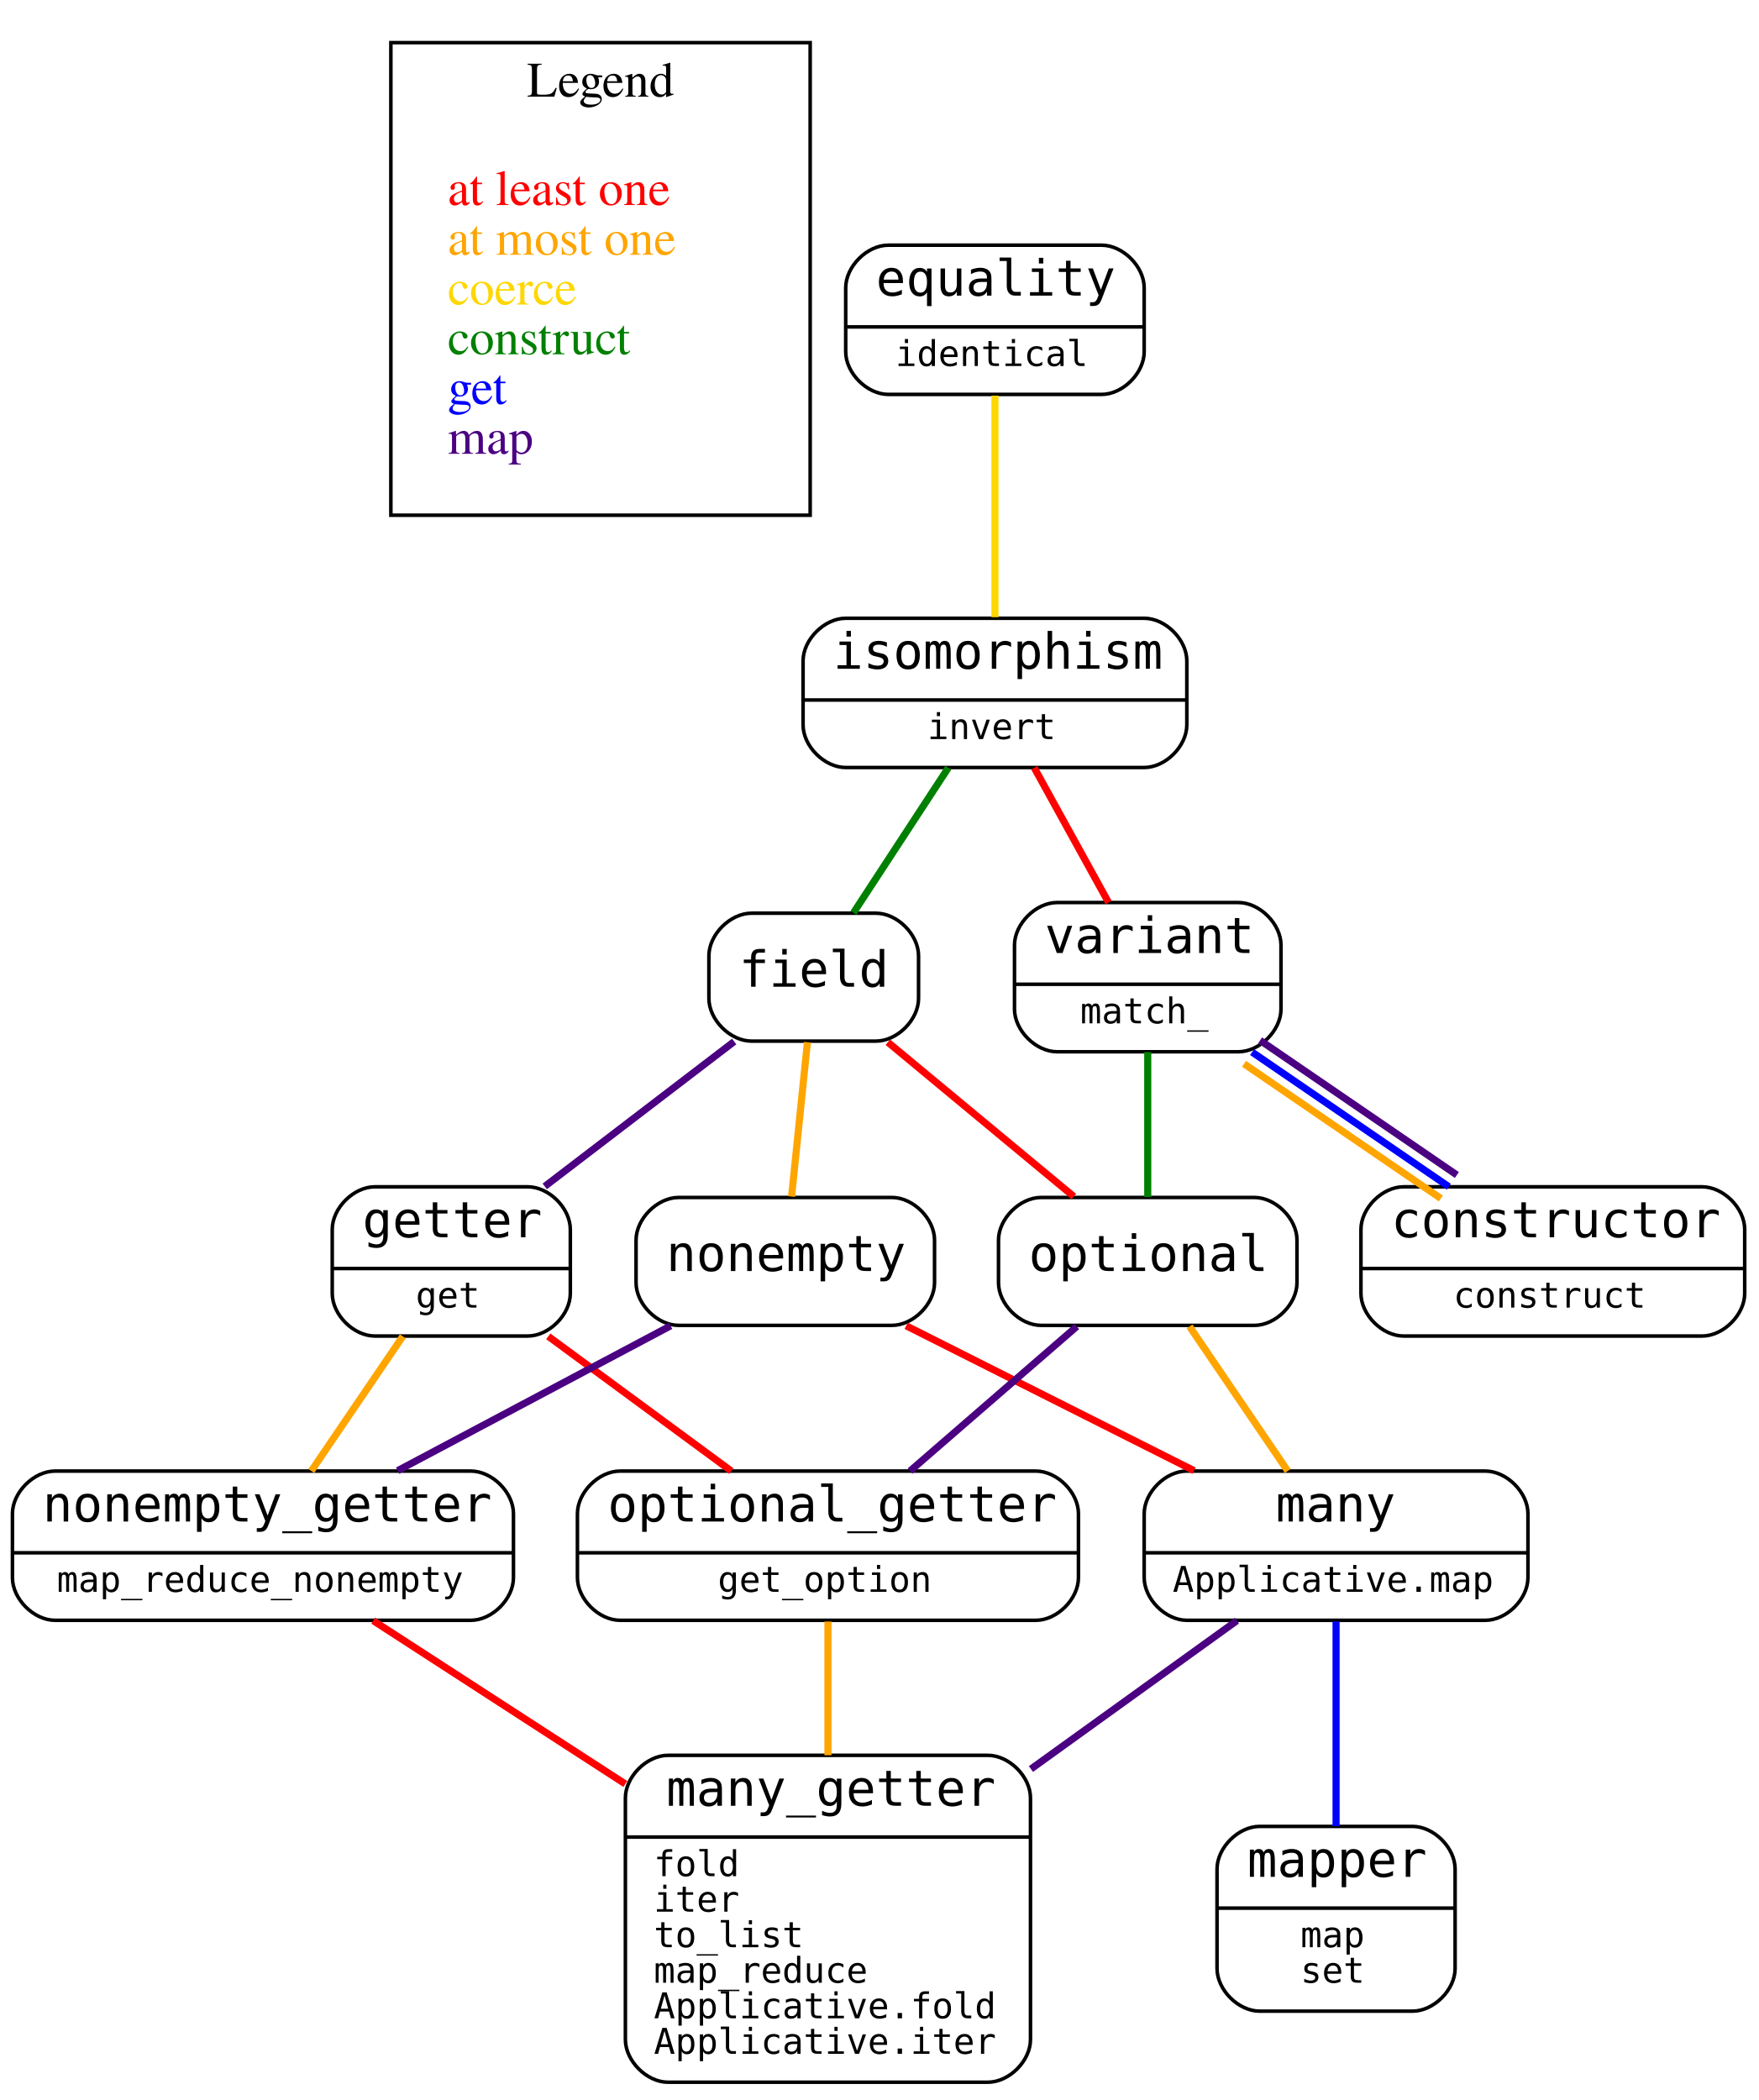
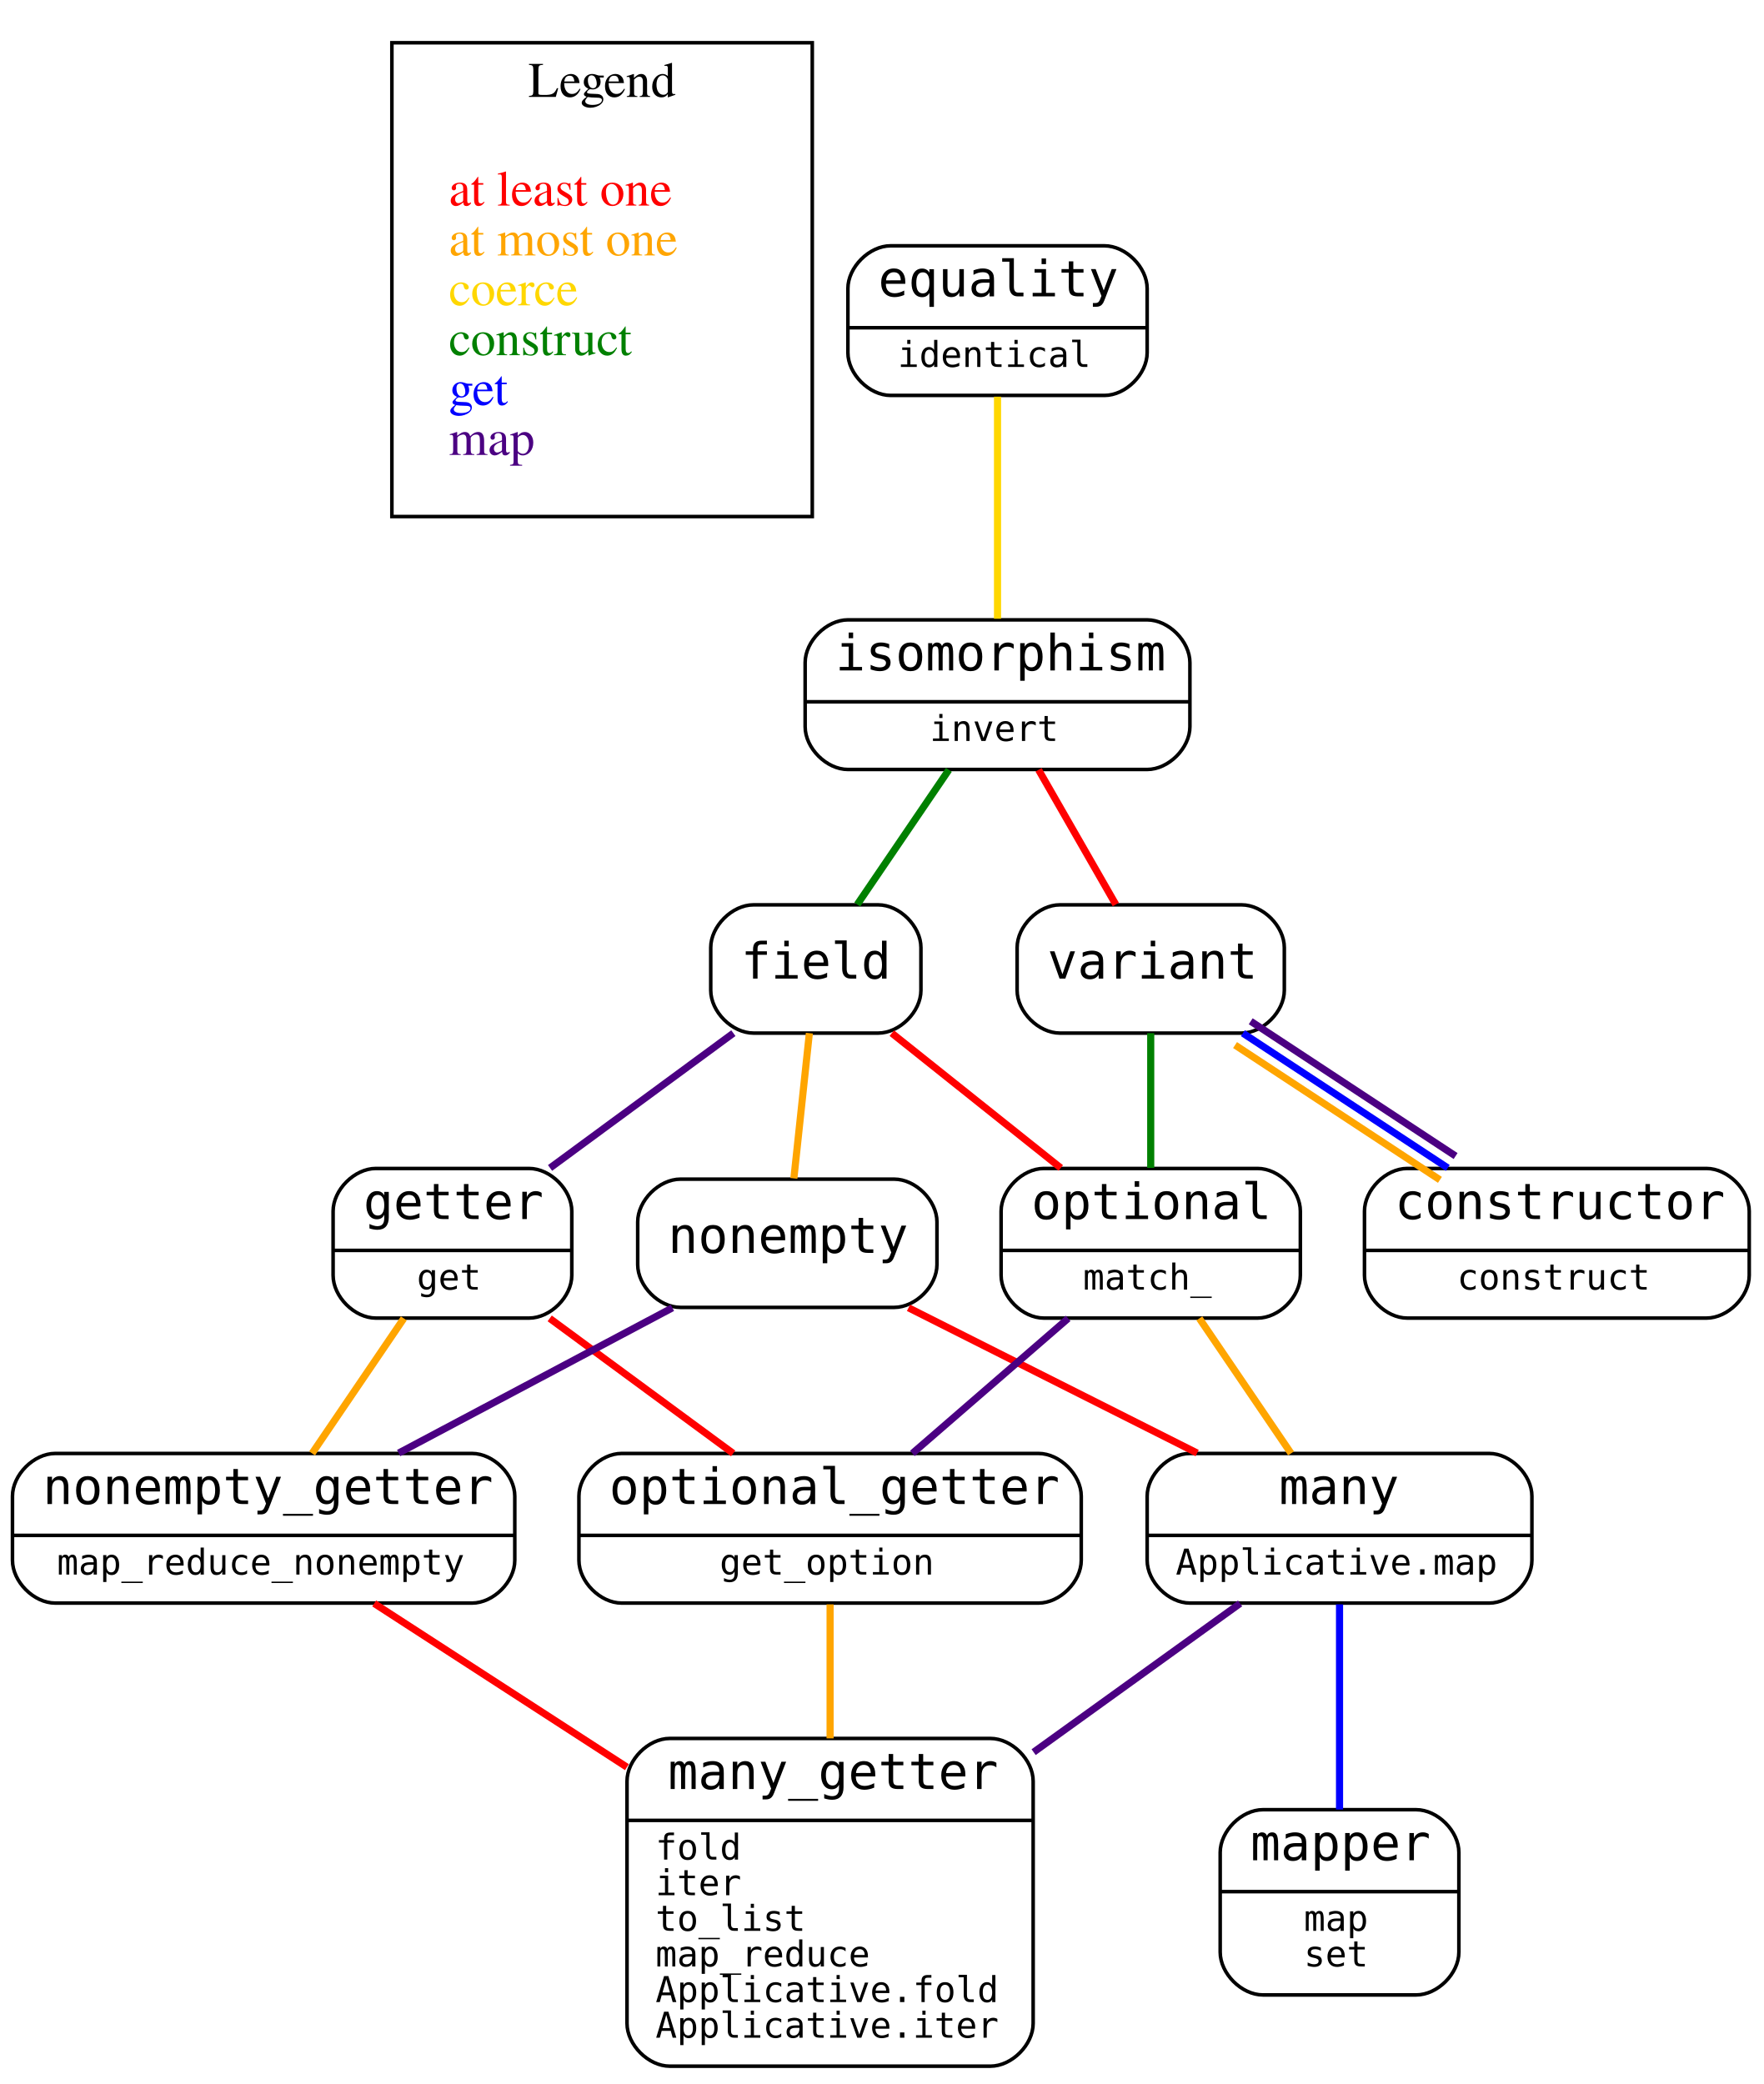
- <svg xmlns="http://www.w3.org/2000/svg" width="495pt" height="591pt" viewBox="0.00 0.00 495.00 591.00">
-   <g id="graph0" class="graph" transform="scale(1 1) rotate(0) translate(4 587)">
-     <polygon fill="white" stroke="white" points="-4,5 -4,-587 492,-587 492,5 -4,5" />
+ <svg xmlns="http://www.w3.org/2000/svg" width="495pt" height="585pt" viewBox="0.00 0.00 495.00 585.00">
+   <g id="graph0" class="graph" transform="scale(1 1) rotate(0) translate(4 581)">
+     <polygon fill="white" stroke="white" points="-4,5 -4,-581 492,-581 492,5 -4,5" />
    <g id="clust1" class="cluster">
-       <polygon fill="none" stroke="black" points="106,-442 106,-575 224,-575 224,-442 106,-442" />
-       <text text-anchor="middle" x="165" y="-559.8" font-family="Times,serif" font-size="14.00">Legend</text>
+       <polygon fill="none" stroke="black" points="106,-436 106,-569 224,-569 224,-436 106,-436" />
+       <text text-anchor="middle" x="165" y="-553.8" font-family="Times,serif" font-size="14.00">Legend</text>
    </g>
    <g id="node1" class="node">
-       <text text-anchor="start" x="122" y="-529.3" font-family="Times,serif" font-size="14.00" fill="red">at least one</text>
-       <text text-anchor="start" x="122" y="-515.3" font-family="Times,serif" font-size="14.00" fill="orange">at most one</text>
-       <text text-anchor="start" x="122" y="-501.3" font-family="Times,serif" font-size="14.00" fill="gold">coerce</text>
-       <text text-anchor="start" x="122" y="-487.3" font-family="Times,serif" font-size="14.00" fill="green">construct</text>
-       <text text-anchor="start" x="122" y="-473.3" font-family="Times,serif" font-size="14.00" fill="blue">get</text>
-       <text text-anchor="start" x="122" y="-459.3" font-family="Times,serif" font-size="14.00" fill="indigo">map</text>
+       <text text-anchor="start" x="122" y="-523.3" font-family="Times,serif" font-size="14.00" fill="red">at least one</text>
+       <text text-anchor="start" x="122" y="-509.3" font-family="Times,serif" font-size="14.00" fill="orange">at most one</text>
+       <text text-anchor="start" x="122" y="-495.3" font-family="Times,serif" font-size="14.00" fill="gold">coerce</text>
+       <text text-anchor="start" x="122" y="-481.3" font-family="Times,serif" font-size="14.00" fill="green">construct</text>
+       <text text-anchor="start" x="122" y="-467.3" font-family="Times,serif" font-size="14.00" fill="blue">get</text>
+       <text text-anchor="start" x="122" y="-453.3" font-family="Times,serif" font-size="14.00" fill="indigo">map</text>
    </g>
    <g id="node2" class="node">
      <path fill="none" stroke="black" d="M391,-211C391,-211 475,-211 475,-211 481,-211 487,-217 487,-223 487,-223 487,-241 487,-241 487,-247 481,-253 475,-253 475,-253 391,-253 391,-253 385,-253 379,-247 379,-241 379,-241 379,-223 379,-223 379,-217 385,-211 391,-211" />
      <text text-anchor="start" x="387.5" y="-238.8" font-family="Monospace" font-size="14.00">constructor</text>
      <polyline fill="none" stroke="black" points="379,-230 487,-230 " />
      <text text-anchor="start" x="405" y="-219" font-family="Monospace" font-size="10.00">construct</text>
    </g>
    <g id="node3" class="node">
-       <path fill="none" stroke="black" d="M246,-476C246,-476 306,-476 306,-476 312,-476 318,-482 318,-488 318,-488 318,-506 318,-506 318,-512 312,-518 306,-518 306,-518 246,-518 246,-518 240,-518 234,-512 234,-506 234,-506 234,-488 234,-488 234,-482 240,-476 246,-476" />
-       <text text-anchor="start" x="242.5" y="-503.8" font-family="Monospace" font-size="14.00">equality</text>
-       <polyline fill="none" stroke="black" points="234,-495 318,-495 " />
-       <text text-anchor="start" x="248" y="-484" font-family="Monospace" font-size="10.00">identical</text>
+       <path fill="none" stroke="black" d="M246,-470C246,-470 306,-470 306,-470 312,-470 318,-476 318,-482 318,-482 318,-500 318,-500 318,-506 312,-512 306,-512 306,-512 246,-512 246,-512 240,-512 234,-506 234,-500 234,-500 234,-482 234,-482 234,-476 240,-470 246,-470" />
+       <text text-anchor="start" x="242.5" y="-497.8" font-family="Monospace" font-size="14.00">equality</text>
+       <polyline fill="none" stroke="black" points="234,-489 318,-489 " />
+       <text text-anchor="start" x="248" y="-478" font-family="Monospace" font-size="10.00">identical</text>
    </g>
    <g id="node4" class="node">
-       <path fill="none" stroke="black" d="M234,-371C234,-371 318,-371 318,-371 324,-371 330,-377 330,-383 330,-383 330,-401 330,-401 330,-407 324,-413 318,-413 318,-413 234,-413 234,-413 228,-413 222,-407 222,-401 222,-401 222,-383 222,-383 222,-377 228,-371 234,-371" />
-       <text text-anchor="start" x="230.5" y="-398.8" font-family="Monospace" font-size="14.00">isomorphism</text>
-       <polyline fill="none" stroke="black" points="222,-390 330,-390 " />
-       <text text-anchor="start" x="257" y="-379" font-family="Monospace" font-size="10.00">invert</text>
+       <path fill="none" stroke="black" d="M234,-365C234,-365 318,-365 318,-365 324,-365 330,-371 330,-377 330,-377 330,-395 330,-395 330,-401 324,-407 318,-407 318,-407 234,-407 234,-407 228,-407 222,-401 222,-395 222,-395 222,-377 222,-377 222,-371 228,-365 234,-365" />
+       <text text-anchor="start" x="230.5" y="-392.8" font-family="Monospace" font-size="14.00">isomorphism</text>
+       <polyline fill="none" stroke="black" points="222,-384 330,-384 " />
+       <text text-anchor="start" x="257" y="-373" font-family="Monospace" font-size="10.00">invert</text>
    </g>
    <g id="edge1" class="edge">
-       <path fill="none" stroke="gold" stroke-width="2" d="M276,-475.651C276,-457.593 276,-431.352 276,-413.307" />
+       <path fill="none" stroke="gold" stroke-width="2" d="M276,-469.651C276,-451.593 276,-425.352 276,-407.307" />
    </g>
    <g id="node5" class="node">
-       <path fill="none" stroke="black" d="M207.5,-294C207.5,-294 242.5,-294 242.5,-294 248.5,-294 254.5,-300 254.5,-306 254.5,-306 254.5,-318 254.5,-318 254.5,-324 248.5,-330 242.5,-330 242.5,-330 207.5,-330 207.5,-330 201.5,-330 195.5,-324 195.5,-318 195.5,-318 195.5,-306 195.5,-306 195.5,-300 201.5,-294 207.5,-294" />
-       <text text-anchor="start" x="204" y="-309.3" font-family="Monospace" font-size="14.00">field</text>
+       <path fill="none" stroke="black" d="M207.5,-291C207.5,-291 242.5,-291 242.5,-291 248.5,-291 254.5,-297 254.5,-303 254.5,-303 254.5,-315 254.5,-315 254.5,-321 248.5,-327 242.5,-327 242.5,-327 207.5,-327 207.5,-327 201.5,-327 195.5,-321 195.5,-315 195.5,-315 195.5,-303 195.5,-303 195.5,-297 201.5,-291 207.5,-291" />
+       <text text-anchor="start" x="204" y="-306.3" font-family="Monospace" font-size="14.00">field</text>
    </g>
    <g id="edge7" class="edge">
-       <path fill="none" stroke="green" stroke-width="2" d="M262.866,-370.913C254.602,-358.274 244.052,-342.139 236.188,-330.111" />
+       <path fill="none" stroke="green" stroke-width="2" d="M262.333,-364.901C254.307,-353.099 244.273,-338.342 236.629,-327.101" />
    </g>
    <g id="node11" class="node">
-       <path fill="none" stroke="black" d="M293.5,-291C293.5,-291 344.5,-291 344.5,-291 350.5,-291 356.5,-297 356.5,-303 356.5,-303 356.5,-321 356.5,-321 356.5,-327 350.5,-333 344.5,-333 344.5,-333 293.5,-333 293.5,-333 287.5,-333 281.5,-327 281.5,-321 281.5,-321 281.5,-303 281.5,-303 281.5,-297 287.5,-291 293.5,-291" />
-       <text text-anchor="start" x="290" y="-318.8" font-family="Monospace" font-size="14.00">variant</text>
-       <polyline fill="none" stroke="black" points="281.5,-310 356.5,-310 " />
-       <text text-anchor="start" x="300" y="-299" font-family="Monospace" font-size="10.00">match_</text>
+       <path fill="none" stroke="black" d="M293.5,-291C293.5,-291 344.5,-291 344.5,-291 350.5,-291 356.5,-297 356.5,-303 356.5,-303 356.5,-315 356.5,-315 356.5,-321 350.5,-327 344.5,-327 344.5,-327 293.5,-327 293.5,-327 287.5,-327 281.5,-321 281.5,-315 281.5,-315 281.5,-303 281.5,-303 281.5,-297 287.5,-291 293.5,-291" />
+       <text text-anchor="start" x="290" y="-306.3" font-family="Monospace" font-size="14.00">variant</text>
    </g>
    <g id="edge8" class="edge">
-       <path fill="none" stroke="red" stroke-width="2" d="M287.074,-370.913C293.494,-359.267 301.55,-344.653 307.964,-333.019" />
+       <path fill="none" stroke="red" stroke-width="2" d="M287.523,-364.901C294.29,-353.099 302.75,-338.342 309.196,-327.101" />
    </g>
    <g id="node6" class="node">
      <path fill="none" stroke="black" d="M101.5,-211C101.5,-211 144.5,-211 144.5,-211 150.5,-211 156.5,-217 156.5,-223 156.5,-223 156.5,-241 156.5,-241 156.5,-247 150.5,-253 144.5,-253 144.5,-253 101.5,-253 101.5,-253 95.5,-253 89.5,-247 89.5,-241 89.5,-241 89.5,-223 89.5,-223 89.5,-217 95.5,-211 101.5,-211" />
      <text text-anchor="start" x="98" y="-238.8" font-family="Monospace" font-size="14.00">getter</text>
      <polyline fill="none" stroke="black" points="89.5,-230 156.5,-230 " />
      <text text-anchor="start" x="113" y="-219" font-family="Monospace" font-size="10.00">get</text>
    </g>
    <g id="edge2" class="edge">
-       <path fill="none" stroke="indigo" stroke-width="2" d="M202.616,-293.883C186.899,-281.864 165.822,-265.746 149.303,-253.114" />
+       <path fill="none" stroke="indigo" stroke-width="2" d="M201.855,-290.981C186.572,-279.744 166.477,-264.968 150.397,-253.145" />
    </g>
    <g id="node7" class="node">
      <path fill="none" stroke="black" d="M187,-214C187,-214 247,-214 247,-214 253,-214 259,-220 259,-226 259,-226 259,-238 259,-238 259,-244 253,-250 247,-250 247,-250 187,-250 187,-250 181,-250 175,-244 175,-238 175,-238 175,-226 175,-226 175,-220 181,-214 187,-214" />
      <text text-anchor="start" x="183.5" y="-229.3" font-family="Monospace" font-size="14.00">nonempty</text>
    </g>
    <g id="edge3" class="edge">
-       <path fill="none" stroke="orange" stroke-width="2" d="M223.225,-293.689C221.899,-280.763 220.095,-263.177 218.77,-250.262" />
+       <path fill="none" stroke="orange" stroke-width="2" d="M223.185,-290.981C221.885,-278.794 220.14,-262.442 218.836,-250.211" />
    </g>
    <g id="node8" class="node">
-       <path fill="none" stroke="black" d="M289,-214C289,-214 349,-214 349,-214 355,-214 361,-220 361,-226 361,-226 361,-238 361,-238 361,-244 355,-250 349,-250 349,-250 289,-250 289,-250 283,-250 277,-244 277,-238 277,-238 277,-226 277,-226 277,-220 283,-214 289,-214" />
-       <text text-anchor="start" x="285.5" y="-229.3" font-family="Monospace" font-size="14.00">optional</text>
+       <path fill="none" stroke="black" d="M289,-211C289,-211 349,-211 349,-211 355,-211 361,-217 361,-223 361,-223 361,-241 361,-241 361,-247 355,-253 349,-253 349,-253 289,-253 289,-253 283,-253 277,-247 277,-241 277,-241 277,-223 277,-223 277,-217 283,-211 289,-211" />
+       <text text-anchor="start" x="285.5" y="-238.8" font-family="Monospace" font-size="14.00">optional</text>
+       <polyline fill="none" stroke="black" points="277,-230 361,-230 " />
+       <text text-anchor="start" x="300" y="-219" font-family="Monospace" font-size="10.00">match_</text>
    </g>
    <g id="edge4" class="edge">
-       <path fill="none" stroke="red" stroke-width="2" d="M245.862,-293.689C261.439,-280.763 282.633,-263.177 298.197,-250.262" />
+       <path fill="none" stroke="red" stroke-width="2" d="M246.33,-290.981C260.414,-279.744 278.933,-264.968 293.752,-253.145" />
    </g>
    <g id="node9" class="node">
      <path fill="none" stroke="black" d="M11.5,-131C11.5,-131 128.5,-131 128.5,-131 134.5,-131 140.5,-137 140.5,-143 140.5,-143 140.5,-161 140.5,-161 140.5,-167 134.5,-173 128.5,-173 128.5,-173 11.5,-173 11.5,-173 5.5,-173 -0.5,-167 -0.5,-161 -0.5,-161 -0.5,-143 -0.5,-143 -0.5,-137 5.5,-131 11.5,-131" />
      <text text-anchor="start" x="8" y="-158.8" font-family="Monospace" font-size="14.00">nonempty_getter</text>
      <polyline fill="none" stroke="black" points="-0.5,-150 140.5,-150 " />
      <text text-anchor="start" x="12" y="-139" font-family="Monospace" font-size="10.00">map_reduce_nonempty</text>
    </g>
    <g id="edge5" class="edge">
      <path fill="none" stroke="orange" stroke-width="2" d="M109.351,-210.913C101.438,-199.267 91.508,-184.653 83.603,-173.019" />
    </g>
    <g id="node10" class="node">
      <path fill="none" stroke="black" d="M170.5,-131C170.5,-131 287.5,-131 287.5,-131 293.5,-131 299.5,-137 299.5,-143 299.5,-143 299.5,-161 299.5,-161 299.5,-167 293.5,-173 287.5,-173 287.5,-173 170.5,-173 170.5,-173 164.5,-173 158.5,-167 158.5,-161 158.5,-161 158.5,-143 158.5,-143 158.5,-137 164.5,-131 170.5,-131" />
      <text text-anchor="start" x="167" y="-158.8" font-family="Monospace" font-size="14.00">optional_getter</text>
      <polyline fill="none" stroke="black" points="158.5,-150 299.5,-150 " />
      <text text-anchor="start" x="198" y="-139" font-family="Monospace" font-size="10.00">get_option</text>
    </g>
    <g id="edge6" class="edge">
      <path fill="none" stroke="red" stroke-width="2" d="M150.298,-210.913C166.124,-199.267 185.984,-184.653 201.795,-173.019" />
    </g>
    <g id="node12" class="node">
      <path fill="none" stroke="black" d="M330,-131C330,-131 414,-131 414,-131 420,-131 426,-137 426,-143 426,-143 426,-161 426,-161 426,-167 420,-173 414,-173 414,-173 330,-173 330,-173 324,-173 318,-167 318,-161 318,-161 318,-143 318,-143 318,-137 324,-131 330,-131" />
      <text text-anchor="start" x="355" y="-158.8" font-family="Monospace" font-size="14.00">many</text>
      <polyline fill="none" stroke="black" points="318,-150 426,-150 " />
      <text text-anchor="start" x="326" y="-139" font-family="Monospace" font-size="10.00">Applicative.map</text>
    </g>
    <g id="edge11" class="edge">
      <path fill="none" stroke="red" stroke-width="2" d="M251.015,-213.883C274.898,-201.864 306.927,-185.746 332.03,-173.114" />
    </g>
    <g id="edge12" class="edge">
      <path fill="none" stroke="indigo" stroke-width="2" d="M184.74,-213.883C162.09,-201.864 131.715,-185.746 107.907,-173.114" />
    </g>
    <g id="edge14" class="edge">
-       <path fill="none" stroke="orange" stroke-width="2" d="M330.762,-213.689C338.935,-201.661 349.851,-185.597 358.399,-173.017" />
+       <path fill="none" stroke="orange" stroke-width="2" d="M332.649,-210.913C340.562,-199.267 350.492,-184.653 358.397,-173.019" />
    </g>
    <g id="edge15" class="edge">
-       <path fill="none" stroke="indigo" stroke-width="2" d="M299.026,-213.689C285.147,-201.661 266.612,-185.597 252.097,-173.017" />
+       <path fill="none" stroke="indigo" stroke-width="2" d="M295.823,-210.913C282.385,-199.267 265.523,-184.653 252.099,-173.019" />
    </g>
    <g id="node13" class="node">
      <path fill="none" stroke="black" d="M184,-1C184,-1 274,-1 274,-1 280,-1 286,-7 286,-13 286,-13 286,-81 286,-81 286,-87 280,-93 274,-93 274,-93 184,-93 184,-93 178,-93 172,-87 172,-81 172,-81 172,-13 172,-13 172,-7 178,-1 184,-1" />
      <text text-anchor="start" x="183.5" y="-78.8" font-family="Monospace" font-size="14.00">many_getter</text>
      <polyline fill="none" stroke="black" points="172,-70 286,-70 " />
      <text text-anchor="start" x="180" y="-59" font-family="Monospace" font-size="10.00">fold</text>
      <text text-anchor="start" x="180" y="-49" font-family="Monospace" font-size="10.00">iter</text>
      <text text-anchor="start" x="180" y="-39" font-family="Monospace" font-size="10.00">to_list</text>
      <text text-anchor="start" x="180" y="-29" font-family="Monospace" font-size="10.00">map_reduce</text>
      <text text-anchor="start" x="180" y="-19" font-family="Monospace" font-size="10.00">Applicative.fold</text>
      <text text-anchor="start" x="180" y="-9" font-family="Monospace" font-size="10.00">Applicative.iter</text>
    </g>
    <g id="edge13" class="edge">
      <path fill="none" stroke="red" stroke-width="2" d="M101.034,-130.896C121.188,-117.841 148.061,-100.432 171.977,-84.939" />
    </g>
    <g id="edge16" class="edge">
      <path fill="none" stroke="orange" stroke-width="2" d="M229,-130.651C229,-119.863 229,-106.155 229,-93.018" />
    </g>
    <g id="edge17" class="edge">
-       <path fill="none" stroke="orange" stroke-width="2" d="M346.099,-287.612C363.12,-275.966 384.479,-261.352 401.483,-249.718" />
-       <path fill="none" stroke="none" stroke-width="2" d="M347.228,-289.262C364.249,-277.617 385.609,-263.002 402.612,-251.368" />
-       <path fill="none" stroke="blue" stroke-width="2" d="M348.358,-290.913C365.378,-279.267 386.738,-264.653 403.742,-253.019" />
-       <path fill="none" stroke="none" stroke-width="2" d="M349.487,-292.564C366.508,-280.918 387.867,-266.304 404.871,-254.669" />
-       <path fill="none" stroke="indigo" stroke-width="2" d="M350.617,-294.214C367.637,-282.569 388.997,-267.954 406,-256.32" />
+       <path fill="none" stroke="orange" stroke-width="2" d="M342.67,-287.64C359.75,-276.403 382.21,-261.626 400.181,-249.803" />
+       <path fill="none" stroke="none" stroke-width="2" d="M343.769,-289.311C360.849,-278.074 383.309,-263.297 401.281,-251.474" />
+       <path fill="none" stroke="blue" stroke-width="2" d="M344.868,-290.981C361.949,-279.744 384.408,-264.968 402.38,-253.145" />
+       <path fill="none" stroke="none" stroke-width="2" d="M345.968,-292.652C363.048,-281.415 385.508,-266.639 403.479,-254.816" />
+       <path fill="none" stroke="indigo" stroke-width="2" d="M347.067,-294.323C364.147,-283.086 386.607,-268.31 404.578,-256.487" />
    </g>
    <g id="edge18" class="edge">
-       <path fill="none" stroke="green" stroke-width="2" d="M319,-290.913C319,-278.274 319,-262.139 319,-250.111" />
+       <path fill="none" stroke="green" stroke-width="2" d="M319,-290.981C319,-279.744 319,-264.968 319,-253.145" />
    </g>
    <g id="edge9" class="edge">
      <path fill="none" stroke="indigo" stroke-width="2" d="M344.089,-130.896C327.589,-119.011 306.081,-103.52 286.13,-89.15" />
    </g>
    <g id="node14" class="node">
      <path fill="none" stroke="black" d="M350.5,-21C350.5,-21 393.5,-21 393.5,-21 399.5,-21 405.5,-27 405.5,-33 405.5,-33 405.5,-61 405.5,-61 405.5,-67 399.5,-73 393.5,-73 393.5,-73 350.5,-73 350.5,-73 344.5,-73 338.5,-67 338.5,-61 338.5,-61 338.5,-33 338.5,-33 338.5,-27 344.5,-21 350.5,-21" />
      <text text-anchor="start" x="347" y="-58.8" font-family="Monospace" font-size="14.00">mapper</text>
      <polyline fill="none" stroke="black" points="338.5,-50 405.5,-50 " />
      <text text-anchor="start" x="362" y="-39" font-family="Monospace" font-size="10.00">map</text>
      <text text-anchor="start" x="362" y="-29" font-family="Monospace" font-size="10.00">set</text>
    </g>
    <g id="edge10" class="edge">
      <path fill="none" stroke="blue" stroke-width="2" d="M372,-130.651C372,-114.118 372,-90.724 372,-73.042" />
    </g>
  </g>
</svg>
